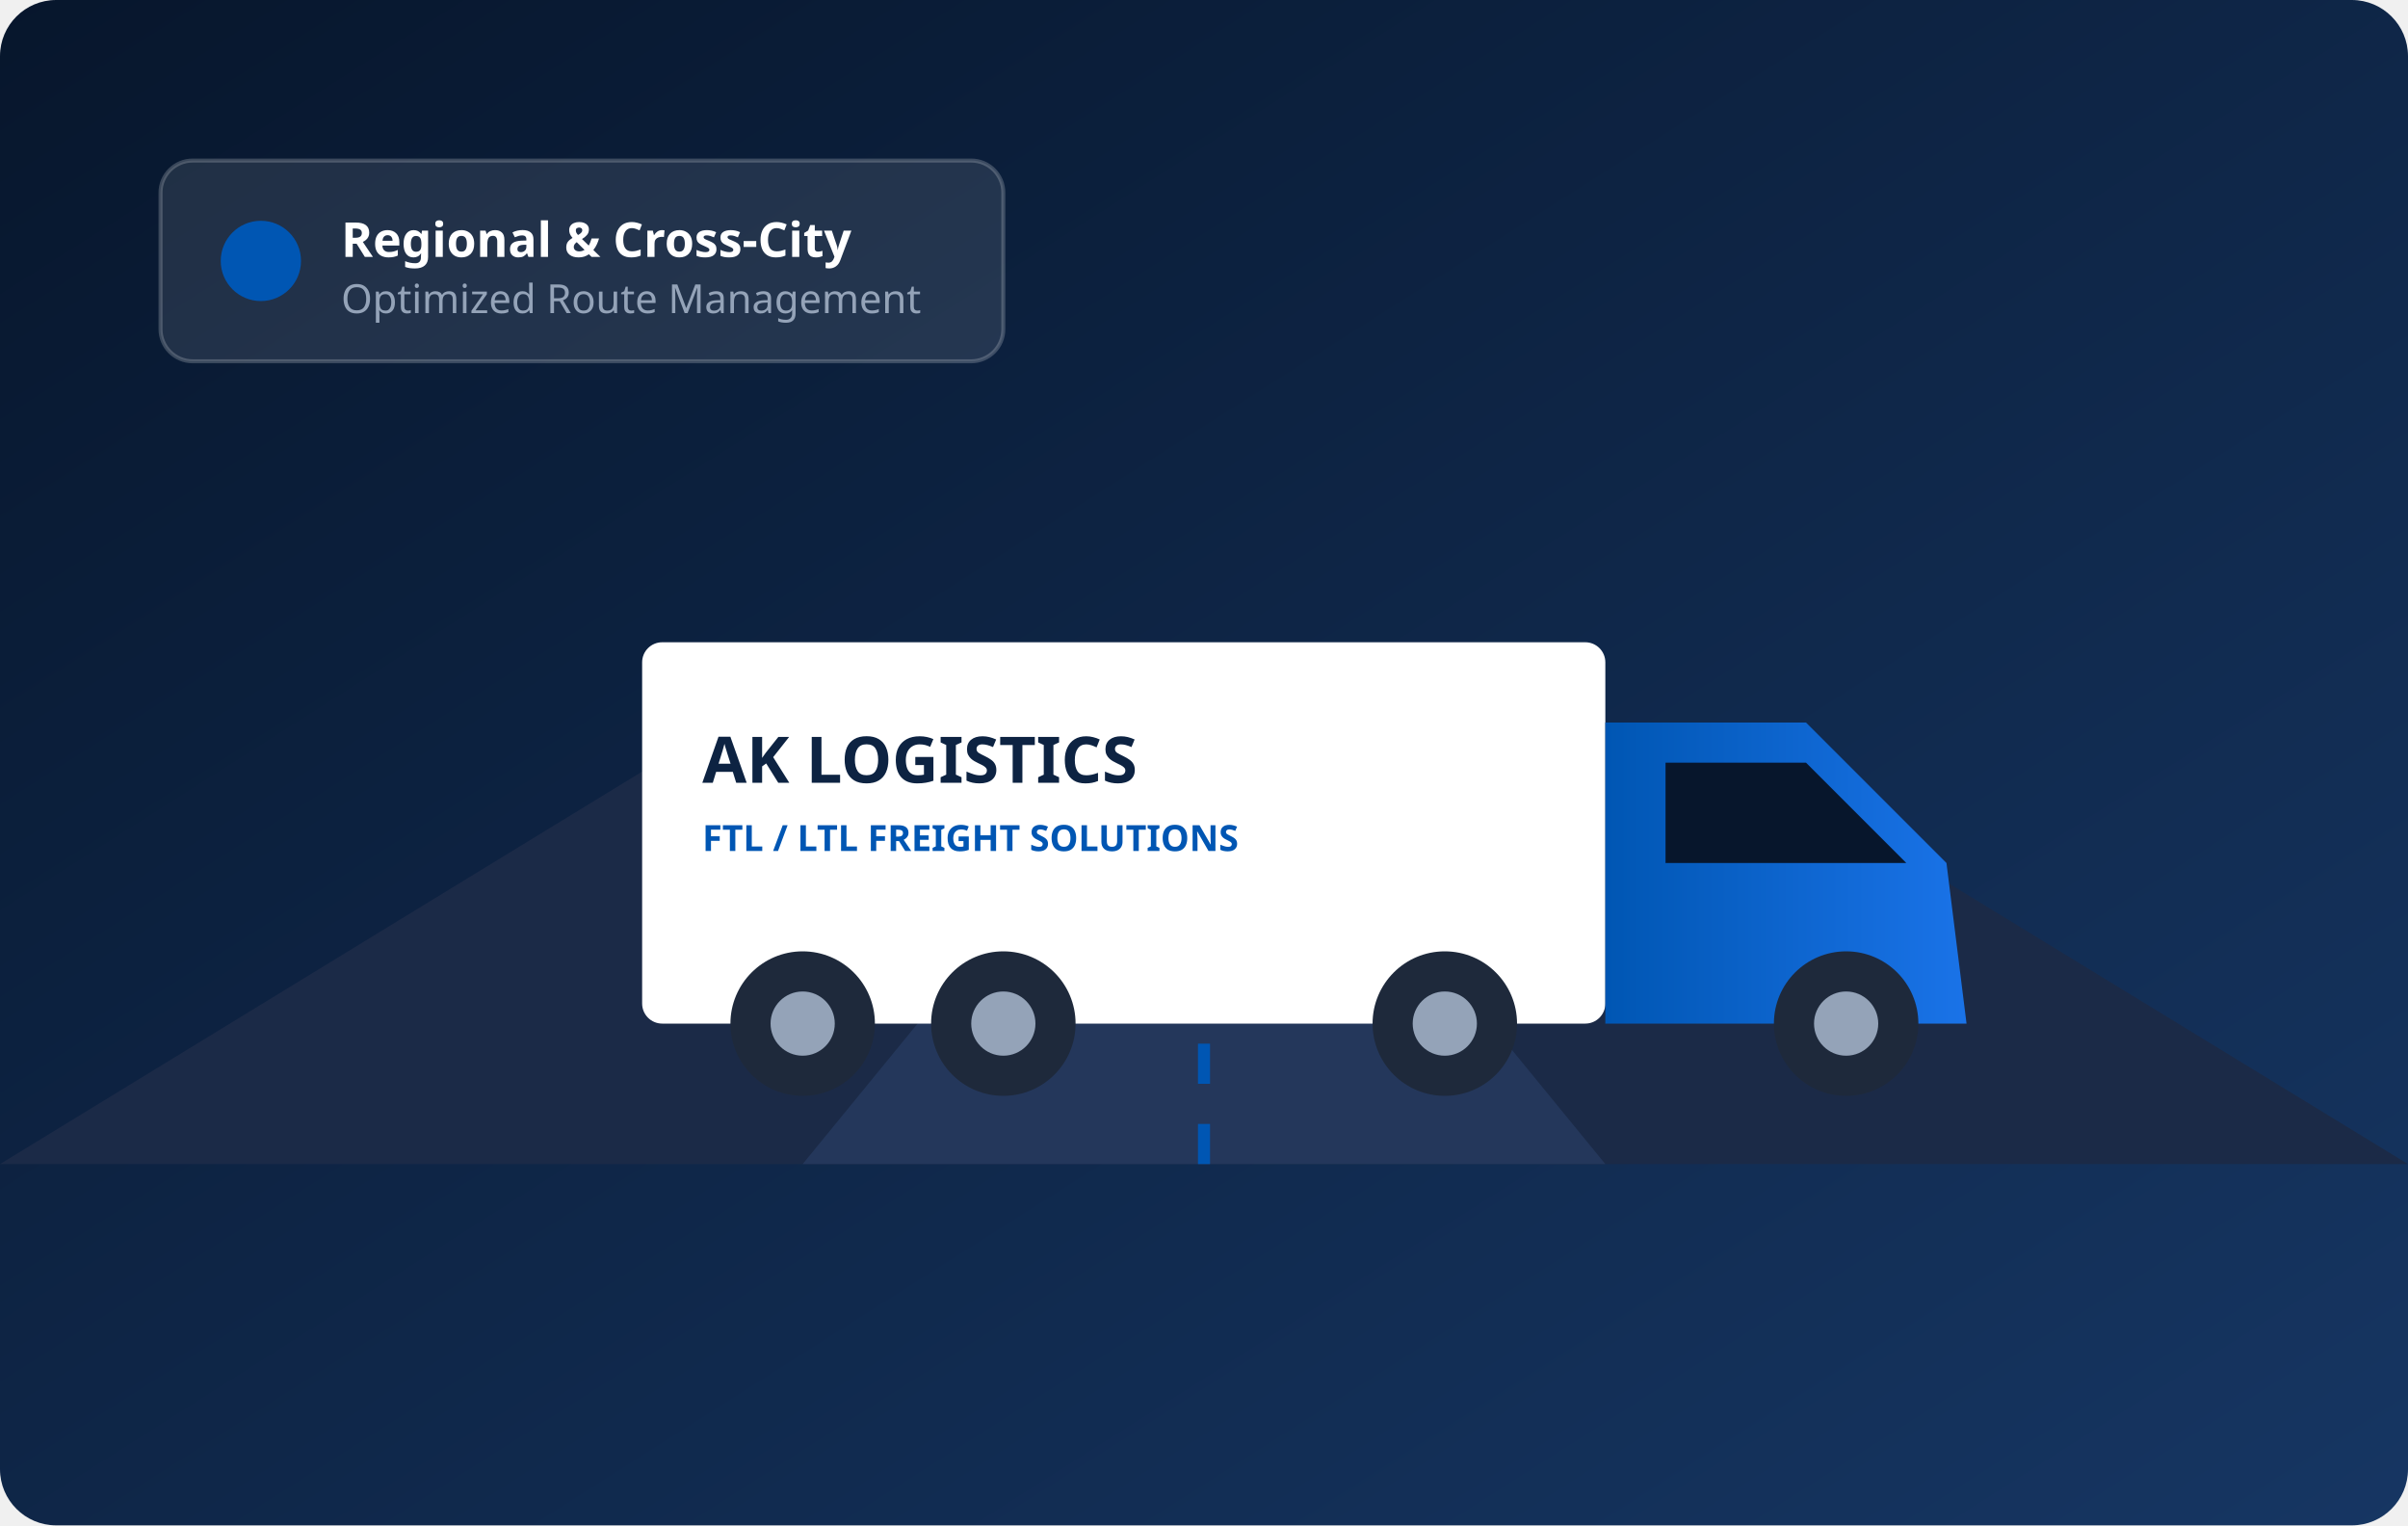
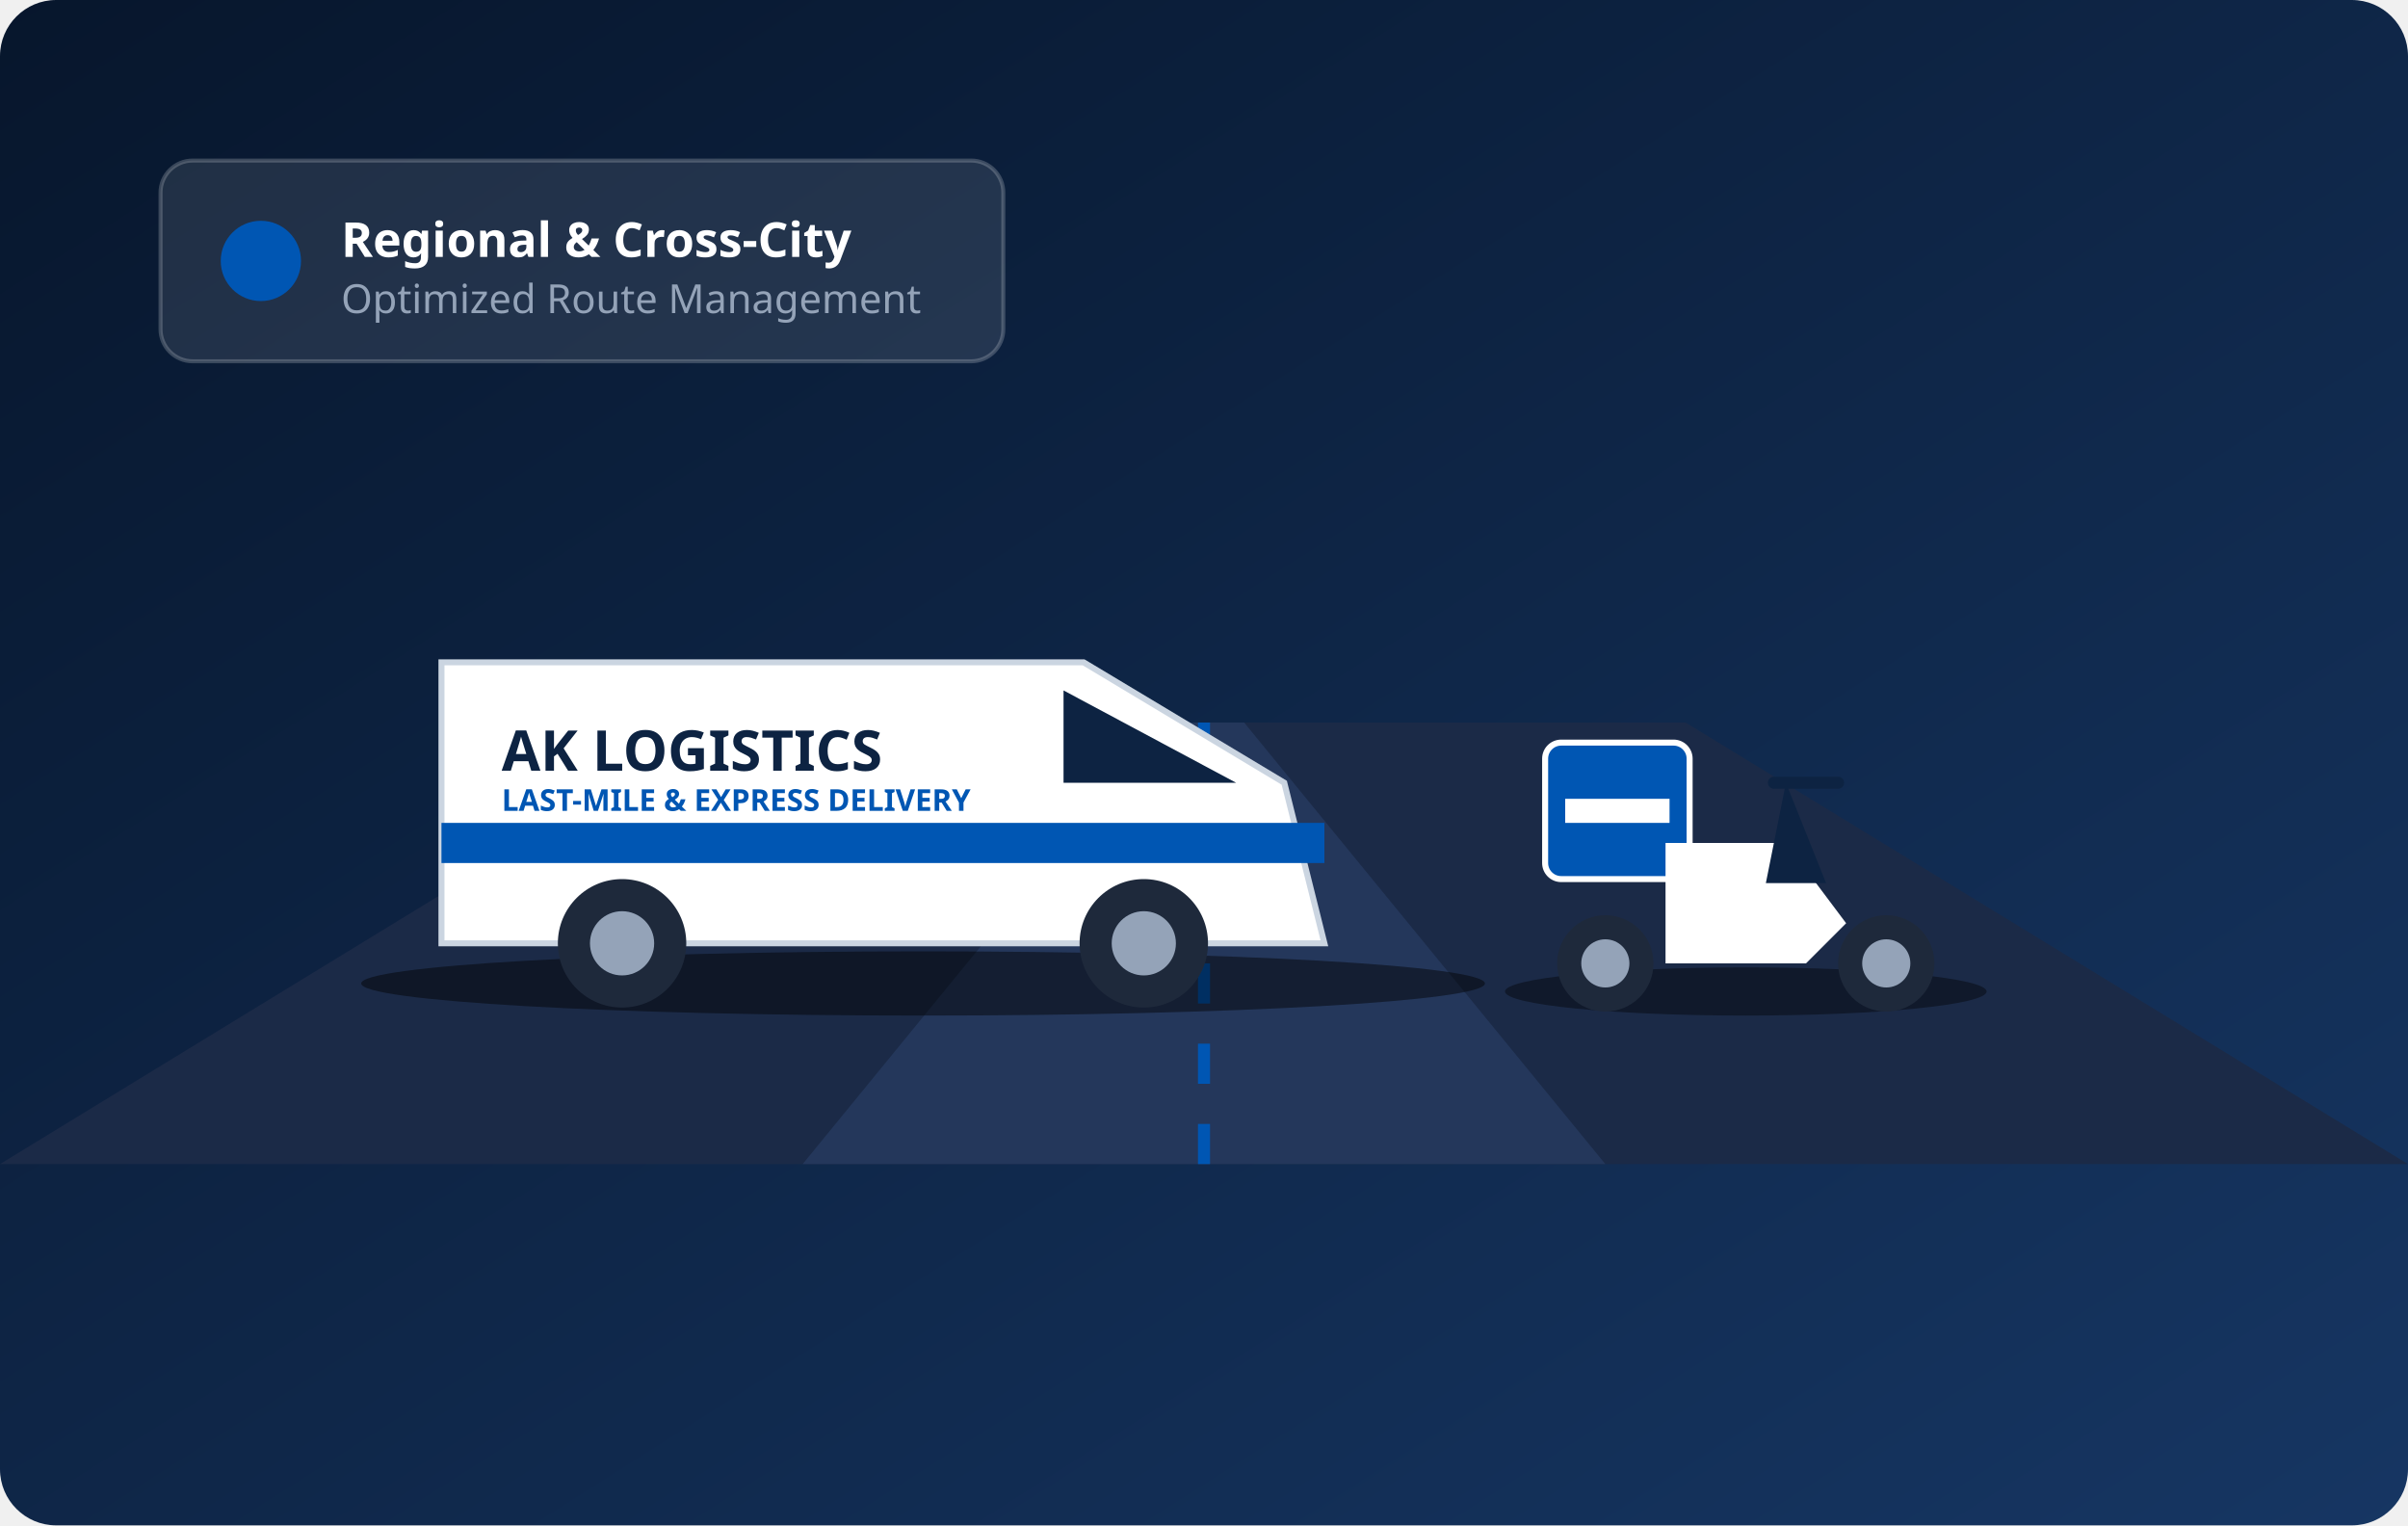
<svg xmlns="http://www.w3.org/2000/svg" viewBox="0 0 600 380" width="100%" height="100%">
  <defs>
    <linearGradient id="tGrad" x1="0%" y1="0%" x2="100%" y2="100%">
      <stop offset="0%" stop-color="#07162c" />
      <stop offset="100%" stop-color="#163663" />
    </linearGradient>
    <linearGradient id="orangeG" x1="0%" y1="0%" x2="100%" y2="0%">
      <stop offset="0%" stop-color="#0056b3" />
      <stop offset="100%" stop-color="#1a73e8" />
    </linearGradient>
  </defs>
  <rect width="600" height="380" rx="14" fill="url(#tGrad)" />
  <polygon points="0,290 600,290 420,180 180,180" fill="#1b2a47" />
  <polygon points="200,290 400,290 310,180 290,180" fill="#24375b" />
  <line x1="300" y1="180" x2="300" y2="290" stroke="#0056b3" stroke-width="3" stroke-dasharray="10,10" />
-   <g transform="translate(110, 130)">
-     <rect x="50" y="30" width="240" height="95" rx="5" fill="#ffffff" />
-     <text x="65" y="65" font-family="'Plus Jakarta Sans', sans-serif" font-weight="900" font-size="16" fill="#0d2342">AK LOGISTICS</text>
-     <text x="65" y="82" font-family="'Plus Jakarta Sans', sans-serif" font-weight="700" font-size="9" fill="#0056b3">FTL / LTL FREIGHT SOLUTIONS</text>
-     <path d="M 290 50 L 340 50 L 375 85 L 380 125 L 290 125 Z" fill="url(#orangeG)" />
-     <path d="M 305 60 L 340 60 L 365 85 L 305 85 Z" fill="#07162c" />
-     <circle cx="90" cy="125" r="18" fill="#1e293b" />
-     <circle cx="90" cy="125" r="8" fill="#94a3b8" />
-     <circle cx="140" cy="125" r="18" fill="#1e293b" />
-     <circle cx="140" cy="125" r="8" fill="#94a3b8" />
-     <circle cx="250" cy="125" r="18" fill="#1e293b" />
-     <circle cx="250" cy="125" r="8" fill="#94a3b8" />
-     <circle cx="350" cy="125" r="18" fill="#1e293b" />
-     <circle cx="350" cy="125" r="8" fill="#94a3b8" />
+   <g transform="translate(90, 150)">
+     <ellipse cx="140" cy="95" rx="140" ry="8" fill="rgba(0,0,0,0.45)" />
+     <path d="M 20 15 L 180 15 L 230 45 L 240 85 L 20 85 Z" fill="#ffffff" stroke="#cbd5e1" stroke-width="1.5" />
+     <path d="M 175 22 L 218 45 L 175 45 Z" fill="#0d2342" />
+     <rect x="20" y="55" width="220" height="10" fill="#0056b3" />
+     <text x="35" y="42" font-family="'Plus Jakarta Sans', sans-serif" font-weight="900" font-size="14" fill="#0d2342">AK LOGISTICS</text>
+     <text x="35" y="52" font-family="'Plus Jakarta Sans', sans-serif" font-weight="700" font-size="7.5" fill="#0056b3">LAST-MILE &amp; EXPRESS DELIVERY</text>
+     <circle cx="65" cy="85" r="16" fill="#1e293b" />
+     <circle cx="65" cy="85" r="8" fill="#94a3b8" />
+     <circle cx="195" cy="85" r="16" fill="#1e293b" />
+     <circle cx="195" cy="85" r="8" fill="#94a3b8" />
+   </g>
+   <g transform="translate(370, 175)">
+     <ellipse cx="65" cy="72" rx="60" ry="6" fill="rgba(0,0,0,0.4)" />
+     <rect x="15" y="10" width="36" height="34" rx="4" fill="#0056b3" stroke="#ffffff" stroke-width="1.5" />
+     <rect x="20" y="24" width="26" height="6" fill="#ffffff" />
+     <path d="M 45 35 L 75 35 L 90 55 L 80 65 L 45 65 Z" fill="#ffffff" />
+     <path d="M 75 20 L 85 45 L 70 45 Z" fill="#0d2342" />
+     <line x1="72" y1="20" x2="88" y2="20" stroke="#0d2342" stroke-width="3" stroke-linecap="round" />
+     <circle cx="30" cy="65" r="12" fill="#1e293b" />
+     <circle cx="30" cy="65" r="6" fill="#94a3b8" />
+     <circle cx="100" cy="65" r="12" fill="#1e293b" />
+     <circle cx="100" cy="65" r="6" fill="#94a3b8" />
  </g>
  <g transform="translate(40, 40)">
    <rect width="210" height="50" rx="8" fill="rgba(255,255,255,0.1)" stroke="rgba(255,255,255,0.2)" />
    <circle cx="25" cy="25" r="10" fill="#0056b3" />
    <text x="45" y="24" font-family="'Plus Jakarta Sans', sans-serif" font-weight="700" font-size="12" fill="#ffffff">Regional &amp; Cross-City</text>
    <text x="45" y="38" font-family="'Plus Jakarta Sans', sans-serif" font-weight="500" font-size="10" fill="#94a3b8">Optimized Route Management</text>
  </g>
</svg>
